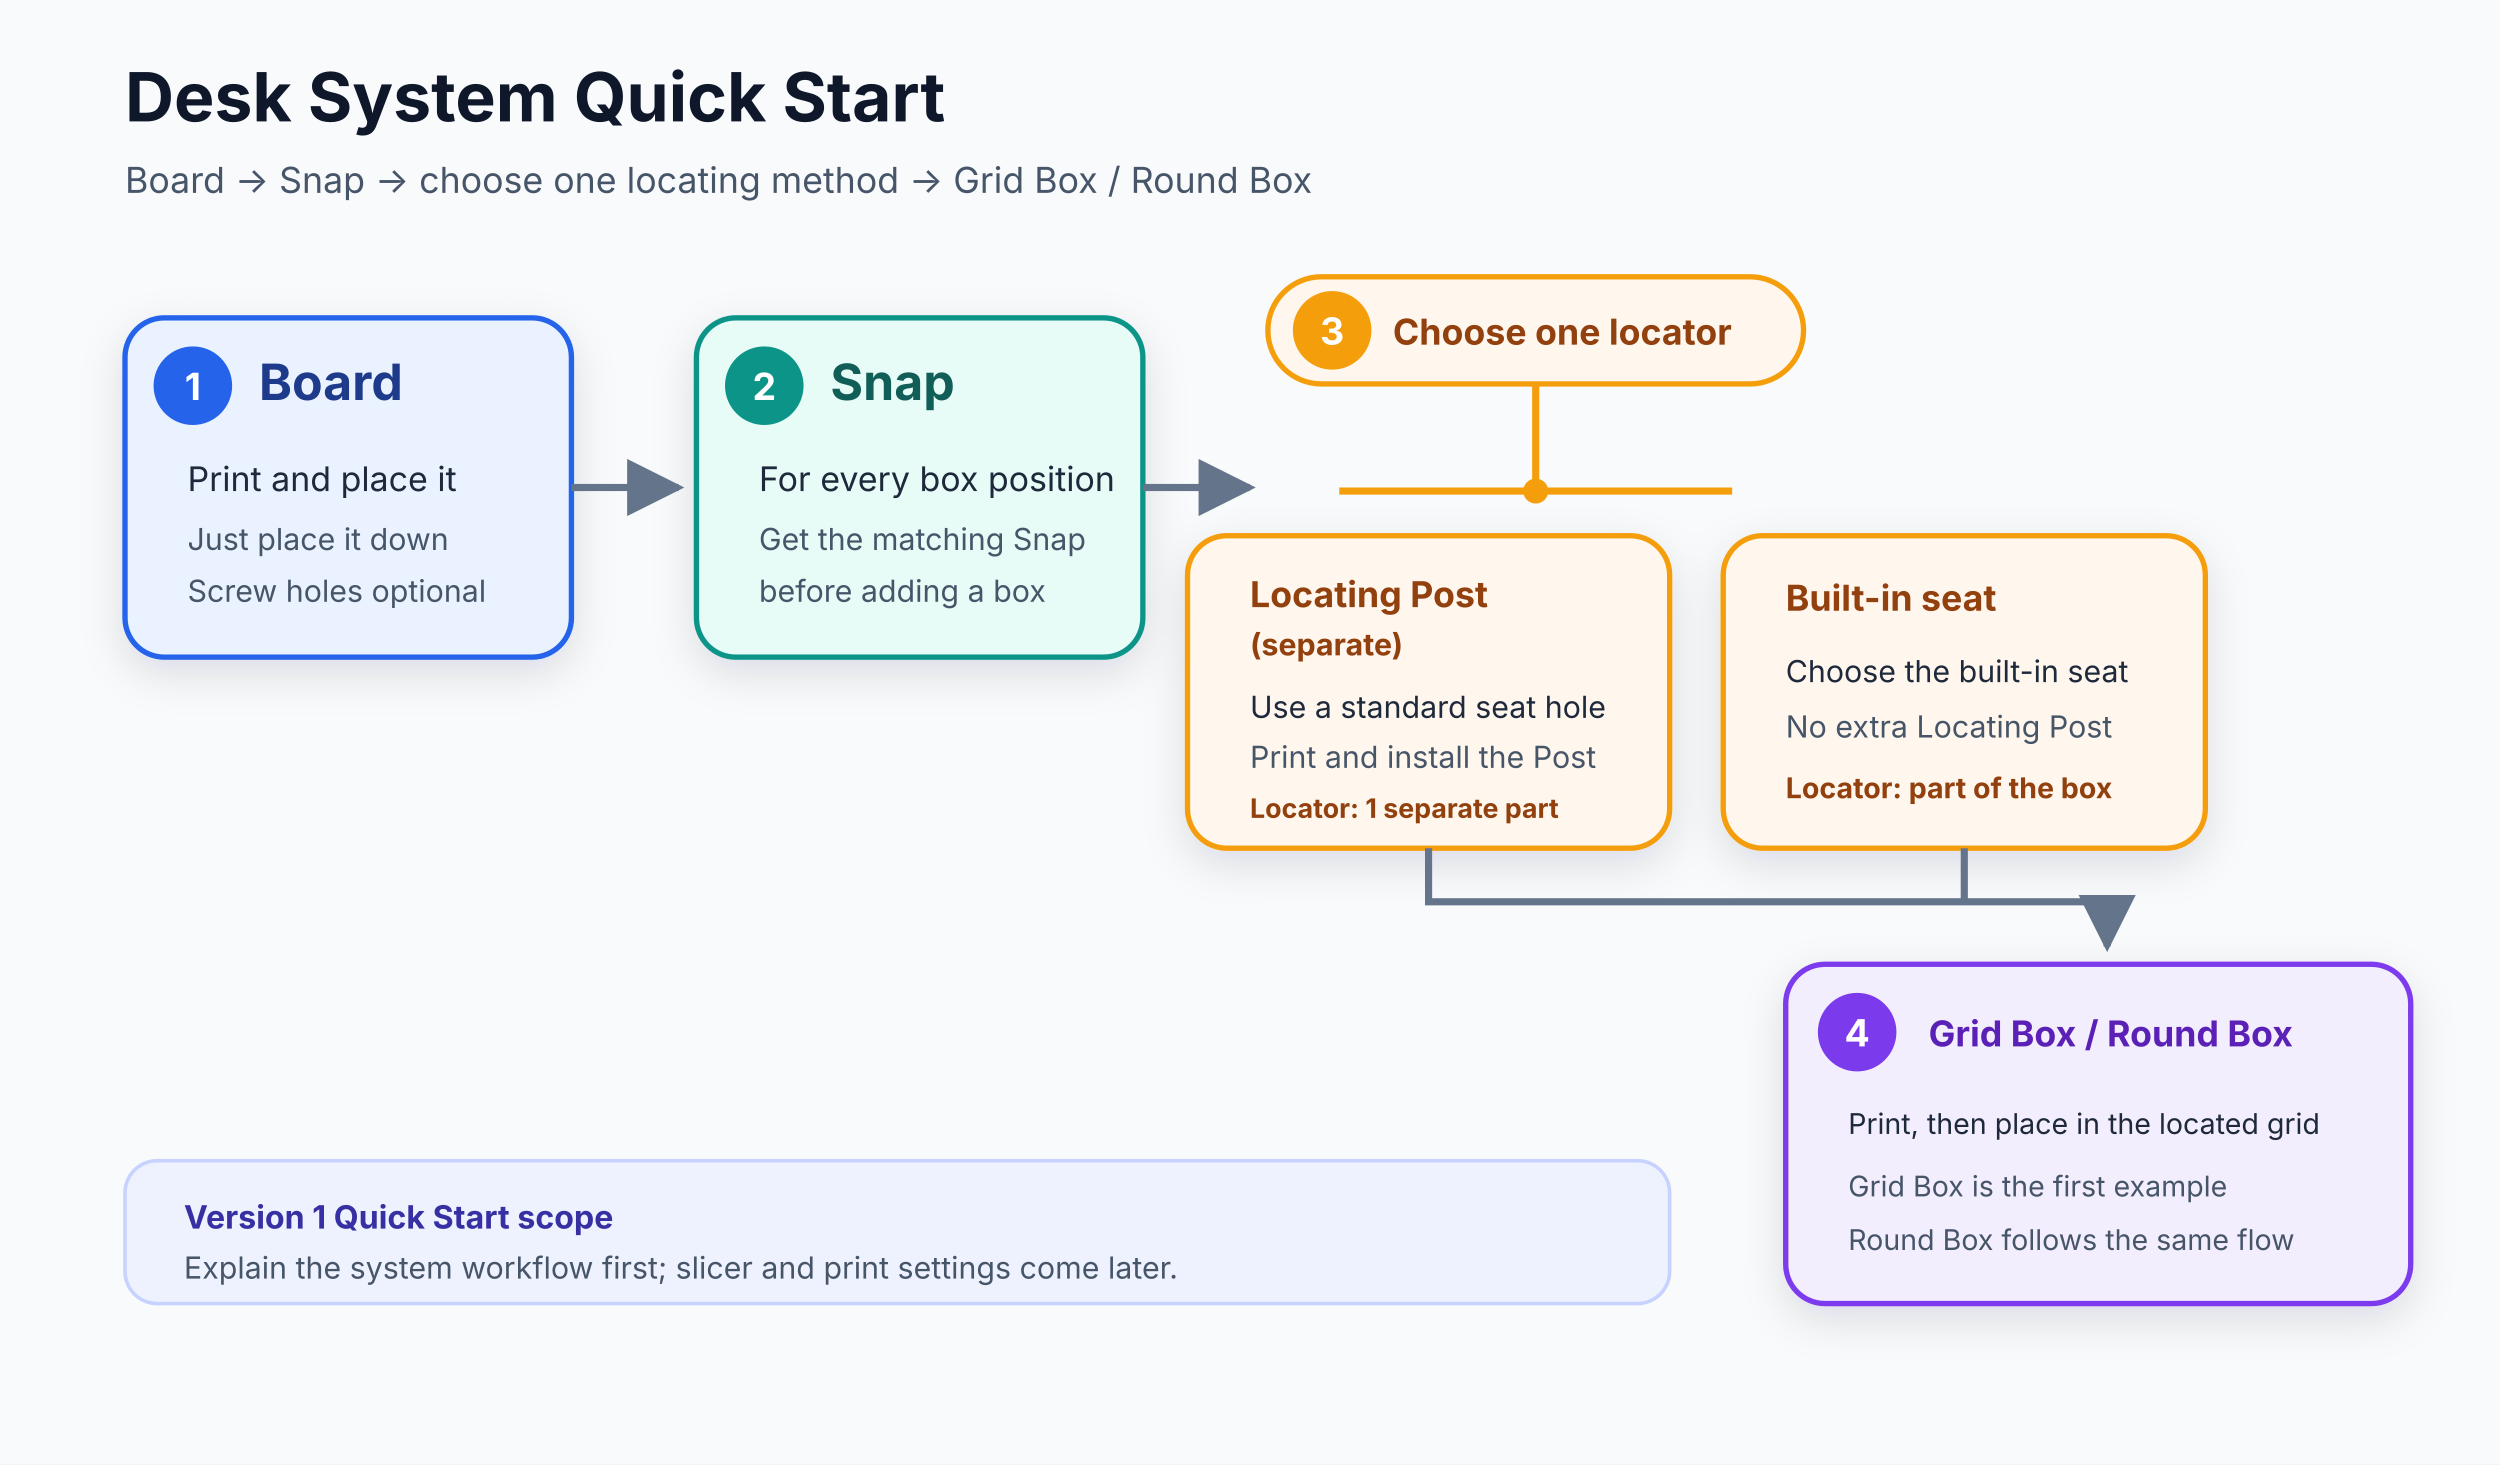
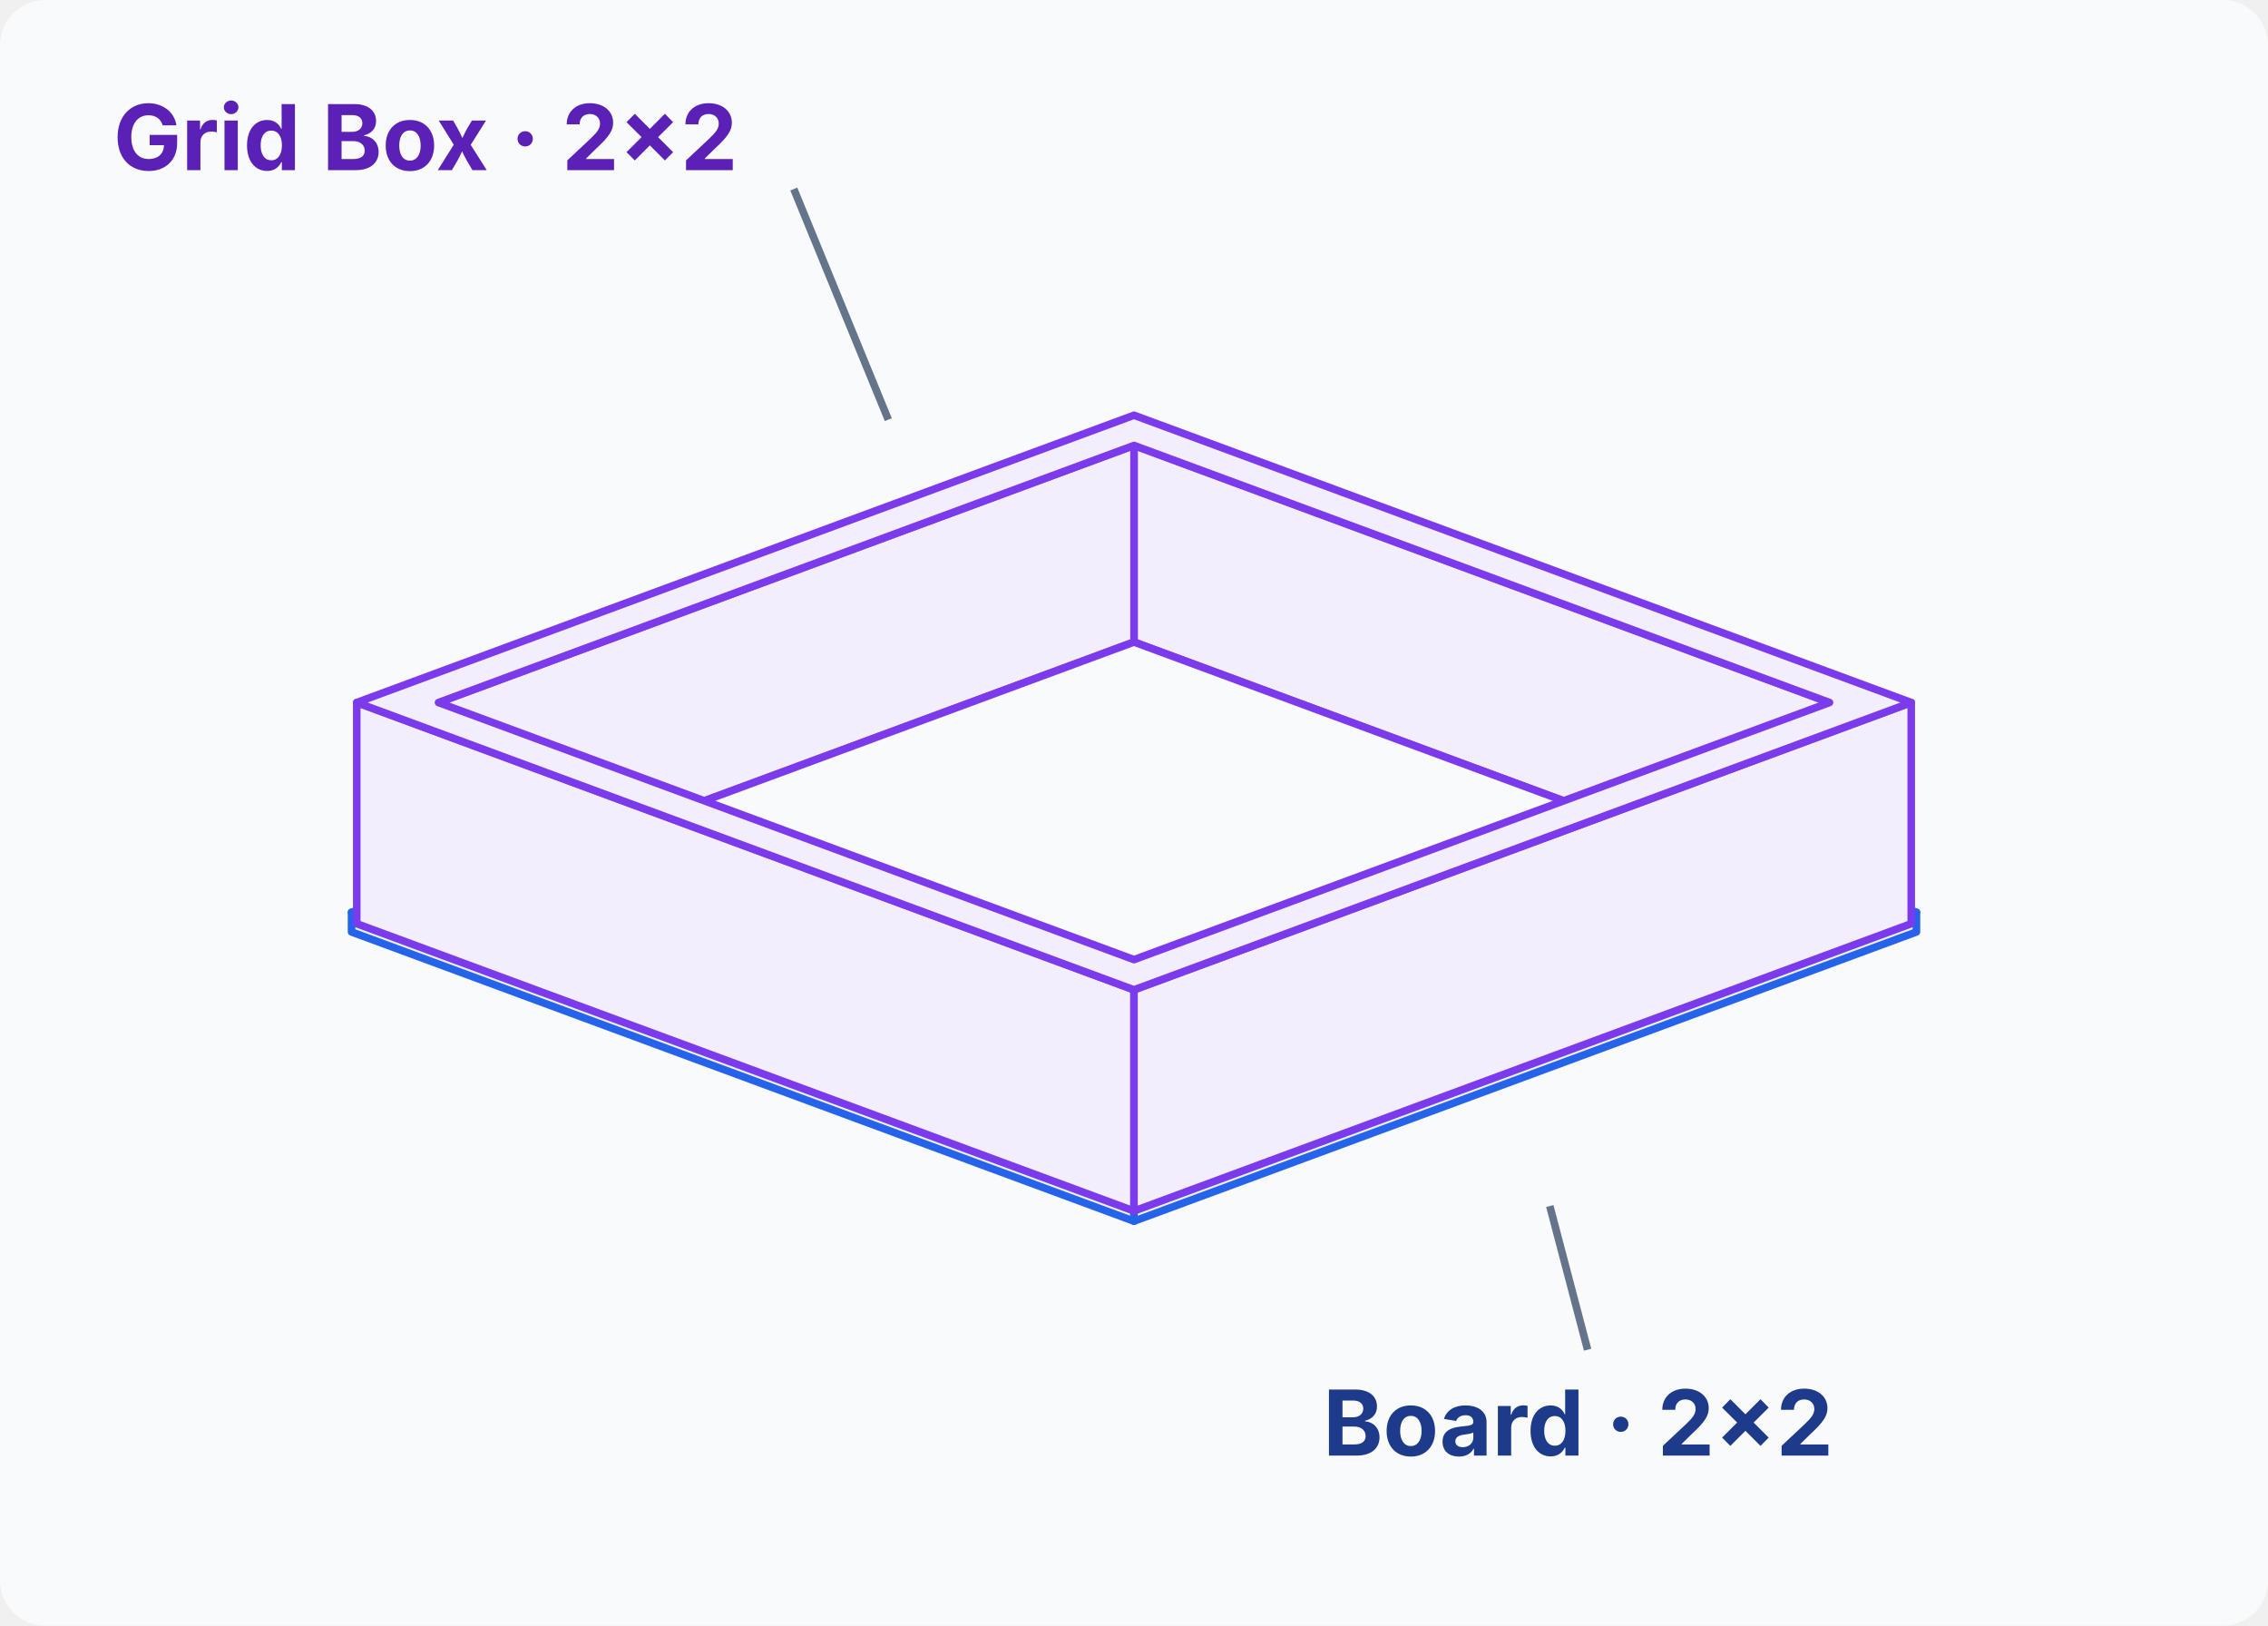
- <svg xmlns="http://www.w3.org/2000/svg" width="1400" height="820" viewBox="0 0 1400 820" role="img" aria-labelledby="title desc">
-   <defs>
-     <filter id="shadow" x="-20%" y="-20%" width="140%" height="150%">
-       <feDropShadow dx="0" dy="8" stdDeviation="12" flood-color="#0f172a" flood-opacity="0.12" />
-     </filter>
-     <marker id="arrow" viewBox="0 0 10 10" refX="9" refY="5" markerWidth="8" markerHeight="8" orient="auto-start-reverse">
-       <path d="M 0 0 L 10 5 L 0 10 z" fill="#64748b" />
-     </marker>
-   </defs>
-   <rect width="1400" height="820" fill="#f8fafc" />
-   <text x="70" y="68" fill="#0f172a" font-family="Inter, sans-serif" font-size="38" font-weight="750">Desk System Quick Start</text>
-   <text x="70" y="108" fill="#475569" font-family="Inter, sans-serif" font-size="20">Board → Snap → choose one locating method → Grid Box / Round Box</text>
-   <g filter="url(#shadow)">
-     <rect x="70" y="178" width="250" height="190" rx="22" fill="#eaf2ff" stroke="#2563eb" stroke-width="3" />
-     <rect x="390" y="178" width="250" height="190" rx="22" fill="#e7fbf7" stroke="#0d9488" stroke-width="3" />
-     <rect x="665" y="300" width="270" height="175" rx="22" fill="#fff7ed" stroke="#f59e0b" stroke-width="3" />
-     <rect x="965" y="300" width="270" height="175" rx="22" fill="#fff7ed" stroke="#f59e0b" stroke-width="3" />
-     <rect x="1000" y="540" width="350" height="190" rx="22" fill="#f3eefe" stroke="#7c3aed" stroke-width="3" />
-   </g>
-   <circle cx="108" cy="216" r="22" fill="#2563eb" />
-   <text x="108" y="224" text-anchor="middle" fill="white" font-family="Inter, sans-serif" font-size="21" font-weight="700">1</text>
-   <text x="145" y="224" fill="#1e3a8a" font-family="Inter, sans-serif" font-size="28" font-weight="700">Board</text>
-   <text x="105" y="275" fill="#1e293b" font-family="Inter, sans-serif" font-size="19">Print and place it</text>
-   <text x="105" y="308" fill="#475569" font-family="Inter, sans-serif" font-size="17">Just place it down</text>
-   <text x="105" y="337" fill="#475569" font-family="Inter, sans-serif" font-size="17">Screw holes optional</text>
-   <circle cx="428" cy="216" r="22" fill="#0d9488" />
-   <text x="428" y="224" text-anchor="middle" fill="white" font-family="Inter, sans-serif" font-size="21" font-weight="700">2</text>
-   <text x="465" y="224" fill="#115e59" font-family="Inter, sans-serif" font-size="28" font-weight="700">Snap</text>
-   <text x="425" y="275" fill="#1e293b" font-family="Inter, sans-serif" font-size="19">For every box position</text>
-   <text x="425" y="308" fill="#475569" font-family="Inter, sans-serif" font-size="17">Get the matching Snap</text>
-   <text x="425" y="337" fill="#475569" font-family="Inter, sans-serif" font-size="17">before adding a box</text>
-   <path d="M 320 273 H 380" fill="none" stroke="#64748b" stroke-width="4" marker-end="url(#arrow)" />
-   <rect x="710" y="155" width="300" height="60" rx="30" fill="#fff7ed" stroke="#f59e0b" stroke-width="3" />
-   <circle cx="746" cy="185" r="22" fill="#f59e0b" />
-   <text x="746" y="193" text-anchor="middle" fill="white" font-family="Inter, sans-serif" font-size="21" font-weight="700">3</text>
-   <text x="780" y="193" fill="#92400e" font-family="Inter, sans-serif" font-size="20" font-weight="700">Choose one locator</text>
-   <path d="M 640 273 H 700" fill="none" stroke="#64748b" stroke-width="4" marker-end="url(#arrow)" />
-   <path d="M 860 215 V 275 M 860 275 H 750 M 860 275 H 970" fill="none" stroke="#f59e0b" stroke-width="4" />
-   <circle cx="860" cy="275" r="7" fill="#f59e0b" />
-   <text x="700" y="340" fill="#92400e" font-family="Inter, sans-serif" font-size="20" font-weight="700">Locating Post</text>
-   <text x="700" y="367" fill="#92400e" font-family="Inter, sans-serif" font-size="17" font-weight="650">(separate)</text>
-   <text x="700" y="402" fill="#1e293b" font-family="Inter, sans-serif" font-size="17">Use a standard seat hole</text>
-   <text x="700" y="430" fill="#475569" font-family="Inter, sans-serif" font-size="17">Print and install the Post</text>
-   <text x="700" y="458" fill="#92400e" font-family="Inter, sans-serif" font-size="15" font-weight="650">Locator: 1 separate part</text>
-   <text x="1000" y="342" fill="#92400e" font-family="Inter, sans-serif" font-size="20" font-weight="700">Built-in seat</text>
-   <text x="1000" y="382" fill="#1e293b" font-family="Inter, sans-serif" font-size="17">Choose the built-in seat</text>
-   <text x="1000" y="413" fill="#475569" font-family="Inter, sans-serif" font-size="17">No extra Locating Post</text>
-   <text x="1000" y="447" fill="#92400e" font-family="Inter, sans-serif" font-size="16" font-weight="650">Locator: part of the box</text>
-   <path d="M 800 475 V 505 H 1180 V 530" fill="none" stroke="#64748b" stroke-width="4" marker-end="url(#arrow)" />
-   <path d="M 1100 475 V 505" fill="none" stroke="#64748b" stroke-width="4" />
-   <circle cx="1040" cy="578" r="22" fill="#7c3aed" />
-   <text x="1040" y="586" text-anchor="middle" fill="white" font-family="Inter, sans-serif" font-size="21" font-weight="700">4</text>
-   <text x="1080" y="586" fill="#5b21b6" font-family="Inter, sans-serif" font-size="20" font-weight="700">Grid Box / Round Box</text>
-   <text x="1035" y="635" fill="#1e293b" font-family="Inter, sans-serif" font-size="16">Print, then place in the located grid</text>
-   <text x="1035" y="670" fill="#475569" font-family="Inter, sans-serif" font-size="16">Grid Box is the first example</text>
-   <text x="1035" y="700" fill="#475569" font-family="Inter, sans-serif" font-size="16">Round Box follows the same flow</text>
-   <rect x="70" y="650" width="865" height="80" rx="18" fill="#eef2ff" stroke="#c7d2fe" stroke-width="2" />
-   <text x="103" y="688" fill="#3730a3" font-family="Inter, sans-serif" font-size="18" font-weight="700">Version 1 Quick Start scope</text>
-   <text x="103" y="716" fill="#475569" font-family="Inter, sans-serif" font-size="17">Explain the system workflow first; slicer and print settings come later.</text>
+ <svg xmlns="http://www.w3.org/2000/svg" width="600" height="430" viewBox="0 0 600 430" role="img" aria-labelledby="title desc">
+   <rect width="600" height="430" rx="12" fill="#f8fafc" />
+   <polygon points="93,246.5 300,323 300,317.8 93,241.3" fill="#eaf2ff" stroke="#2563eb" stroke-width="2" stroke-linejoin="round" />
+   <polygon points="507,246.5 300,323 300,317.8 507,241.3" fill="#eaf2ff" stroke="#2563eb" stroke-width="2" stroke-linejoin="round" />
+   <polygon points="300,164.8 507,241.3 300,317.8 93,241.3" fill="#eaf2ff" stroke="#2563eb" stroke-width="2" stroke-linejoin="round" />
+   <polygon points="300,173.3 380.5,203.05 300,232.8 219.5,203.05" fill="#f8fafc" stroke="#93c5fd" stroke-width="2" stroke-linejoin="round" />
+   <polygon points="403.5,211.55 484,241.3 403.5,271.05 323,241.3" fill="#f8fafc" stroke="#93c5fd" stroke-width="2" stroke-linejoin="round" />
+   <polygon points="196.5,211.55 277,241.3 196.5,271.05 116,241.3" fill="#f8fafc" stroke="#93c5fd" stroke-width="2" stroke-linejoin="round" />
+   <polygon points="300,249.8 380.5,279.55 300,309.3 219.5,279.55" fill="#f8fafc" stroke="#93c5fd" stroke-width="2" stroke-linejoin="round" />
+   <polygon points="300,169.822 484,237.822 484,185.822 300,117.823" fill="#f3eefe" stroke="#7c3aed" stroke-width="2" stroke-linejoin="round" />
+   <polygon points="300,169.822 116,237.822 116,185.822 300,117.823" fill="#f3eefe" stroke="#7c3aed" stroke-width="2" stroke-linejoin="round" />
+   <polygon points="300,169.822 484,237.822 300,305.822 116,237.822" fill="#f8fafc" stroke="#7c3aed" stroke-width="2" stroke-linejoin="round" />
+   <polygon points="94.38,244.322 300,320.312 300,261.812 94.38,185.822" fill="#f3eefe" stroke="#7c3aed" stroke-width="2" stroke-linejoin="round" />
+   <polygon points="505.62,244.322 300,320.312 300,261.812 505.62,185.822" fill="#f3eefe" stroke="#7c3aed" stroke-width="2" stroke-linejoin="round" />
+   <path d="M 300 109.832 L 505.62 185.822 L 300 261.812 L 94.38 185.822 Z M 116 185.822 L 300 253.822 L 484 185.822 L 300 117.823 Z" fill="#f3eefe" fill-rule="evenodd" stroke="#7c3aed" stroke-width="2" stroke-linejoin="round" />
+   <text x="30" y="45" font-family="Inter, sans-serif" font-size="24" font-weight="700" fill="#5b21b6">Grid Box · 2×2</text>
+   <text x="350" y="385" font-family="Inter, sans-serif" font-size="24" font-weight="700" fill="#1e3a8a">Board · 2×2</text>
+   <path d="M 210 50 L 235 111 M 420 357 L 410 319" fill="none" stroke="#64748b" stroke-width="2" />
</svg>
